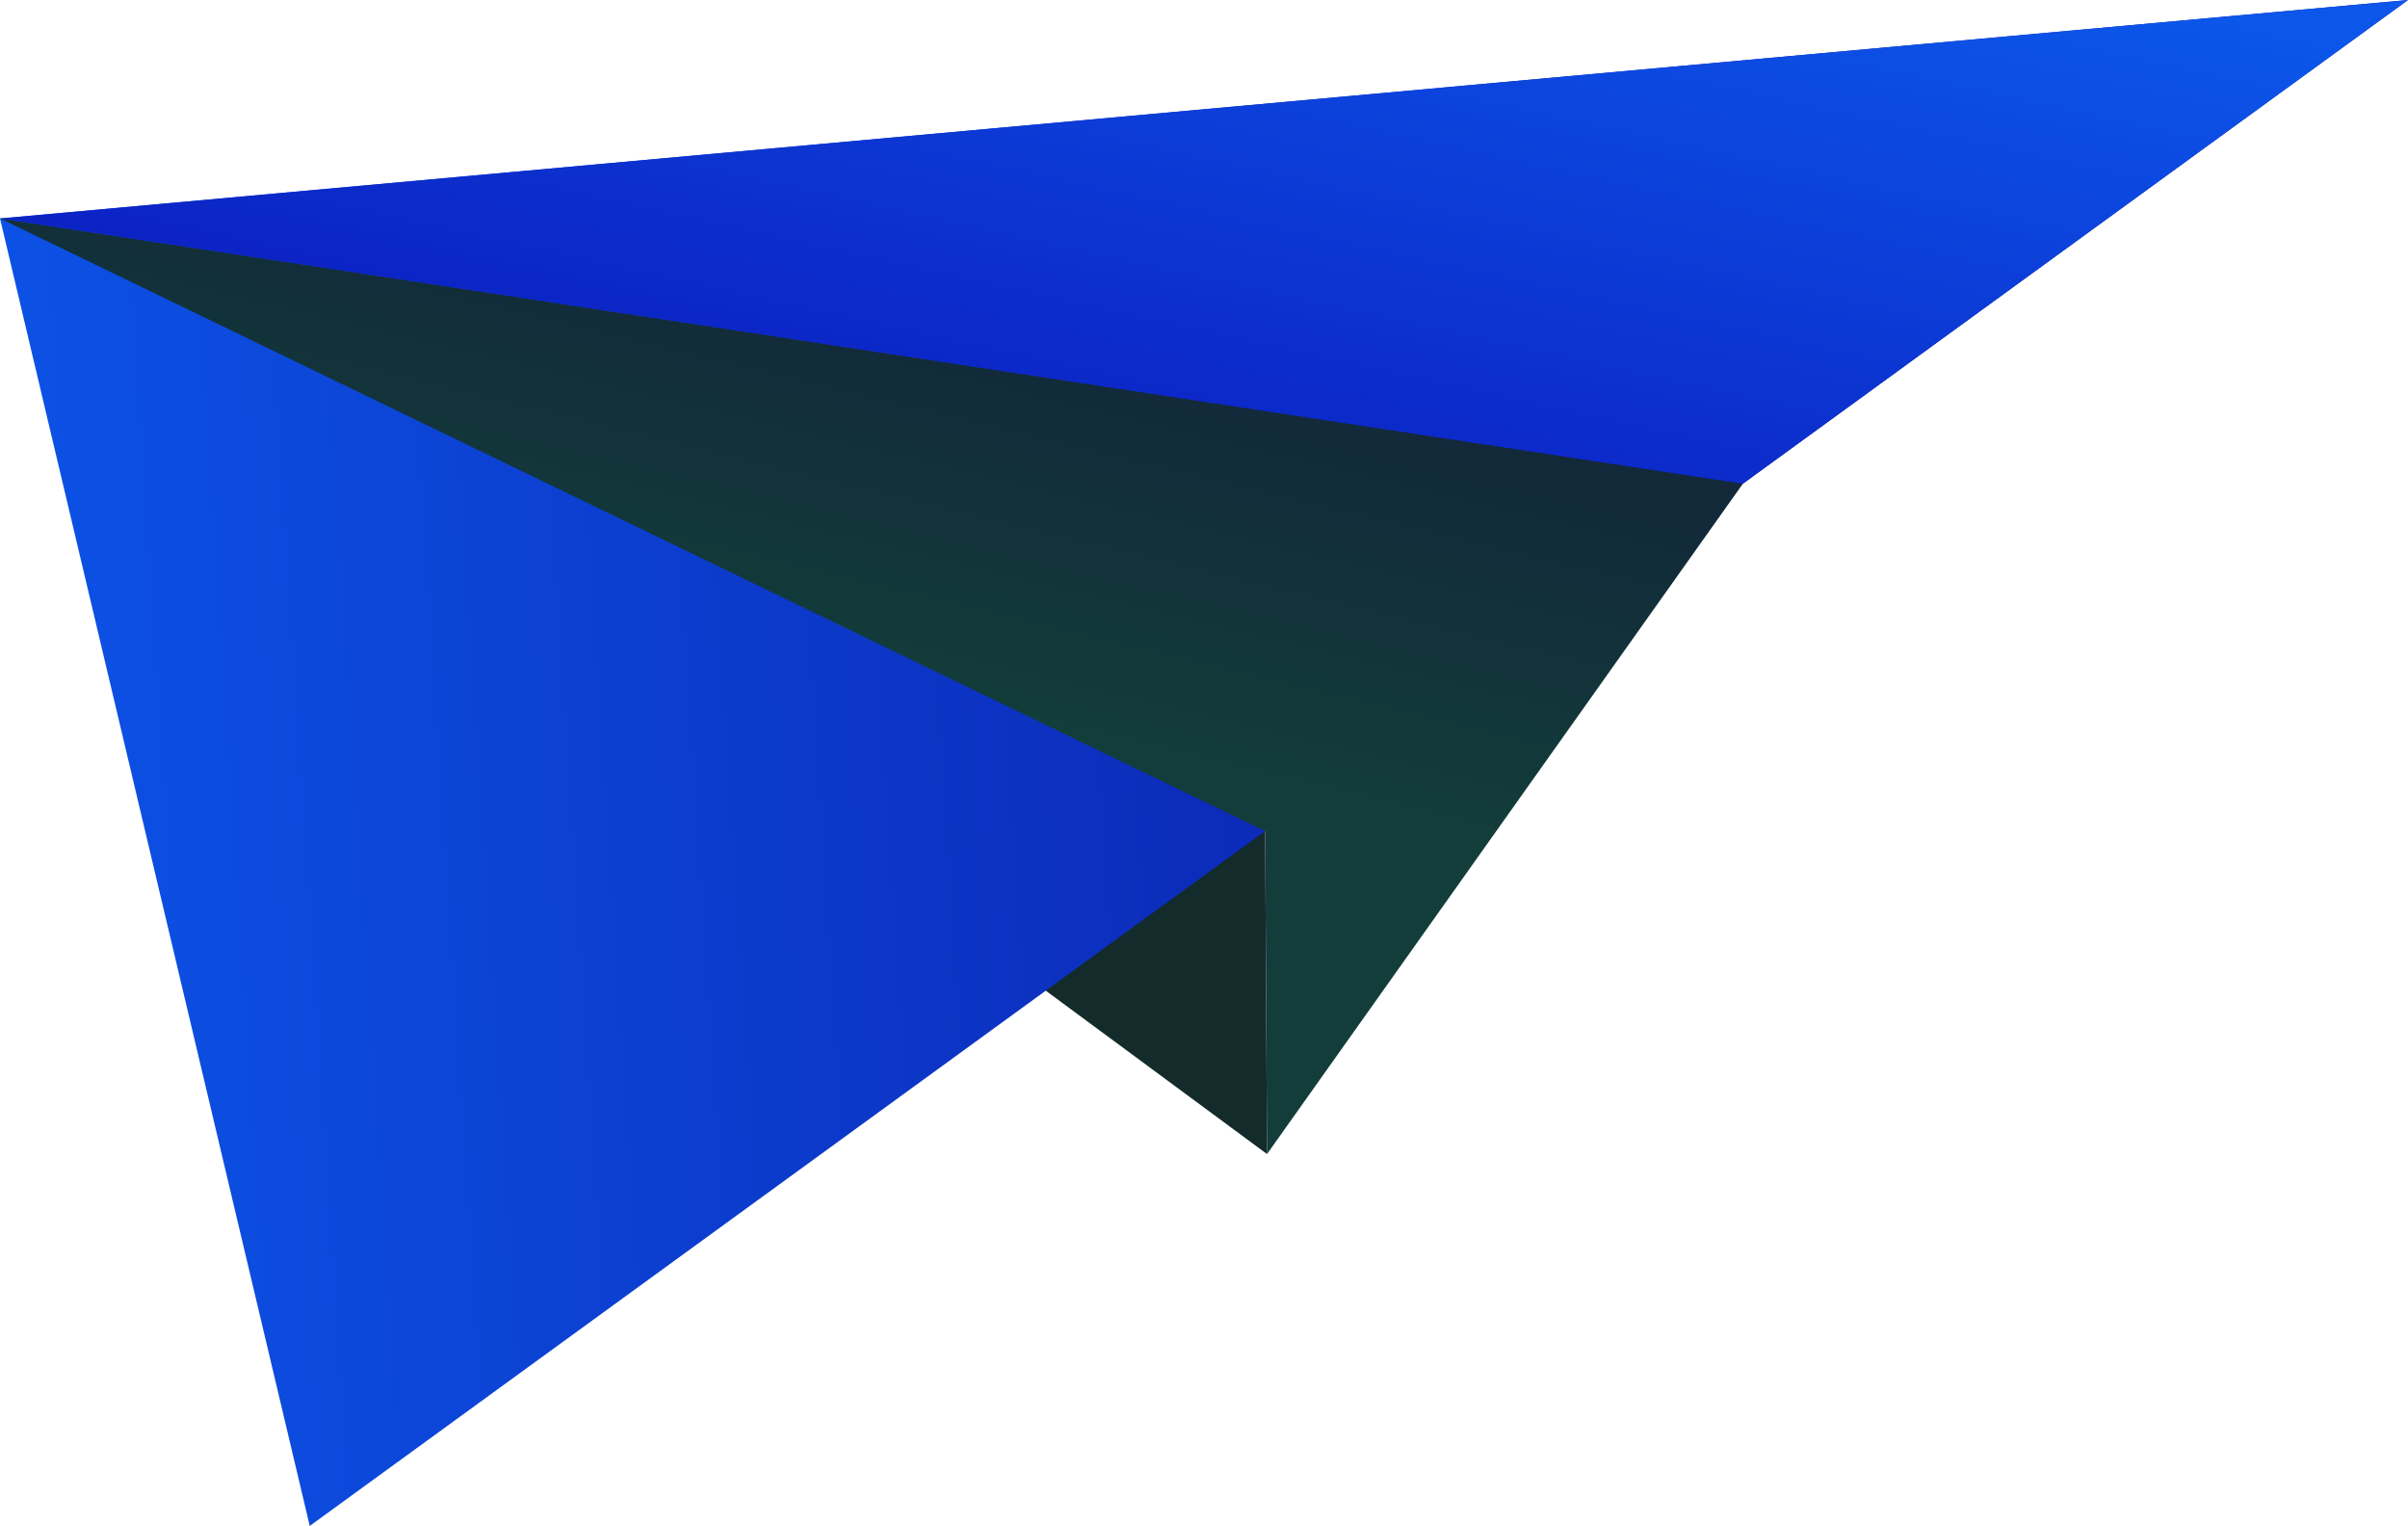
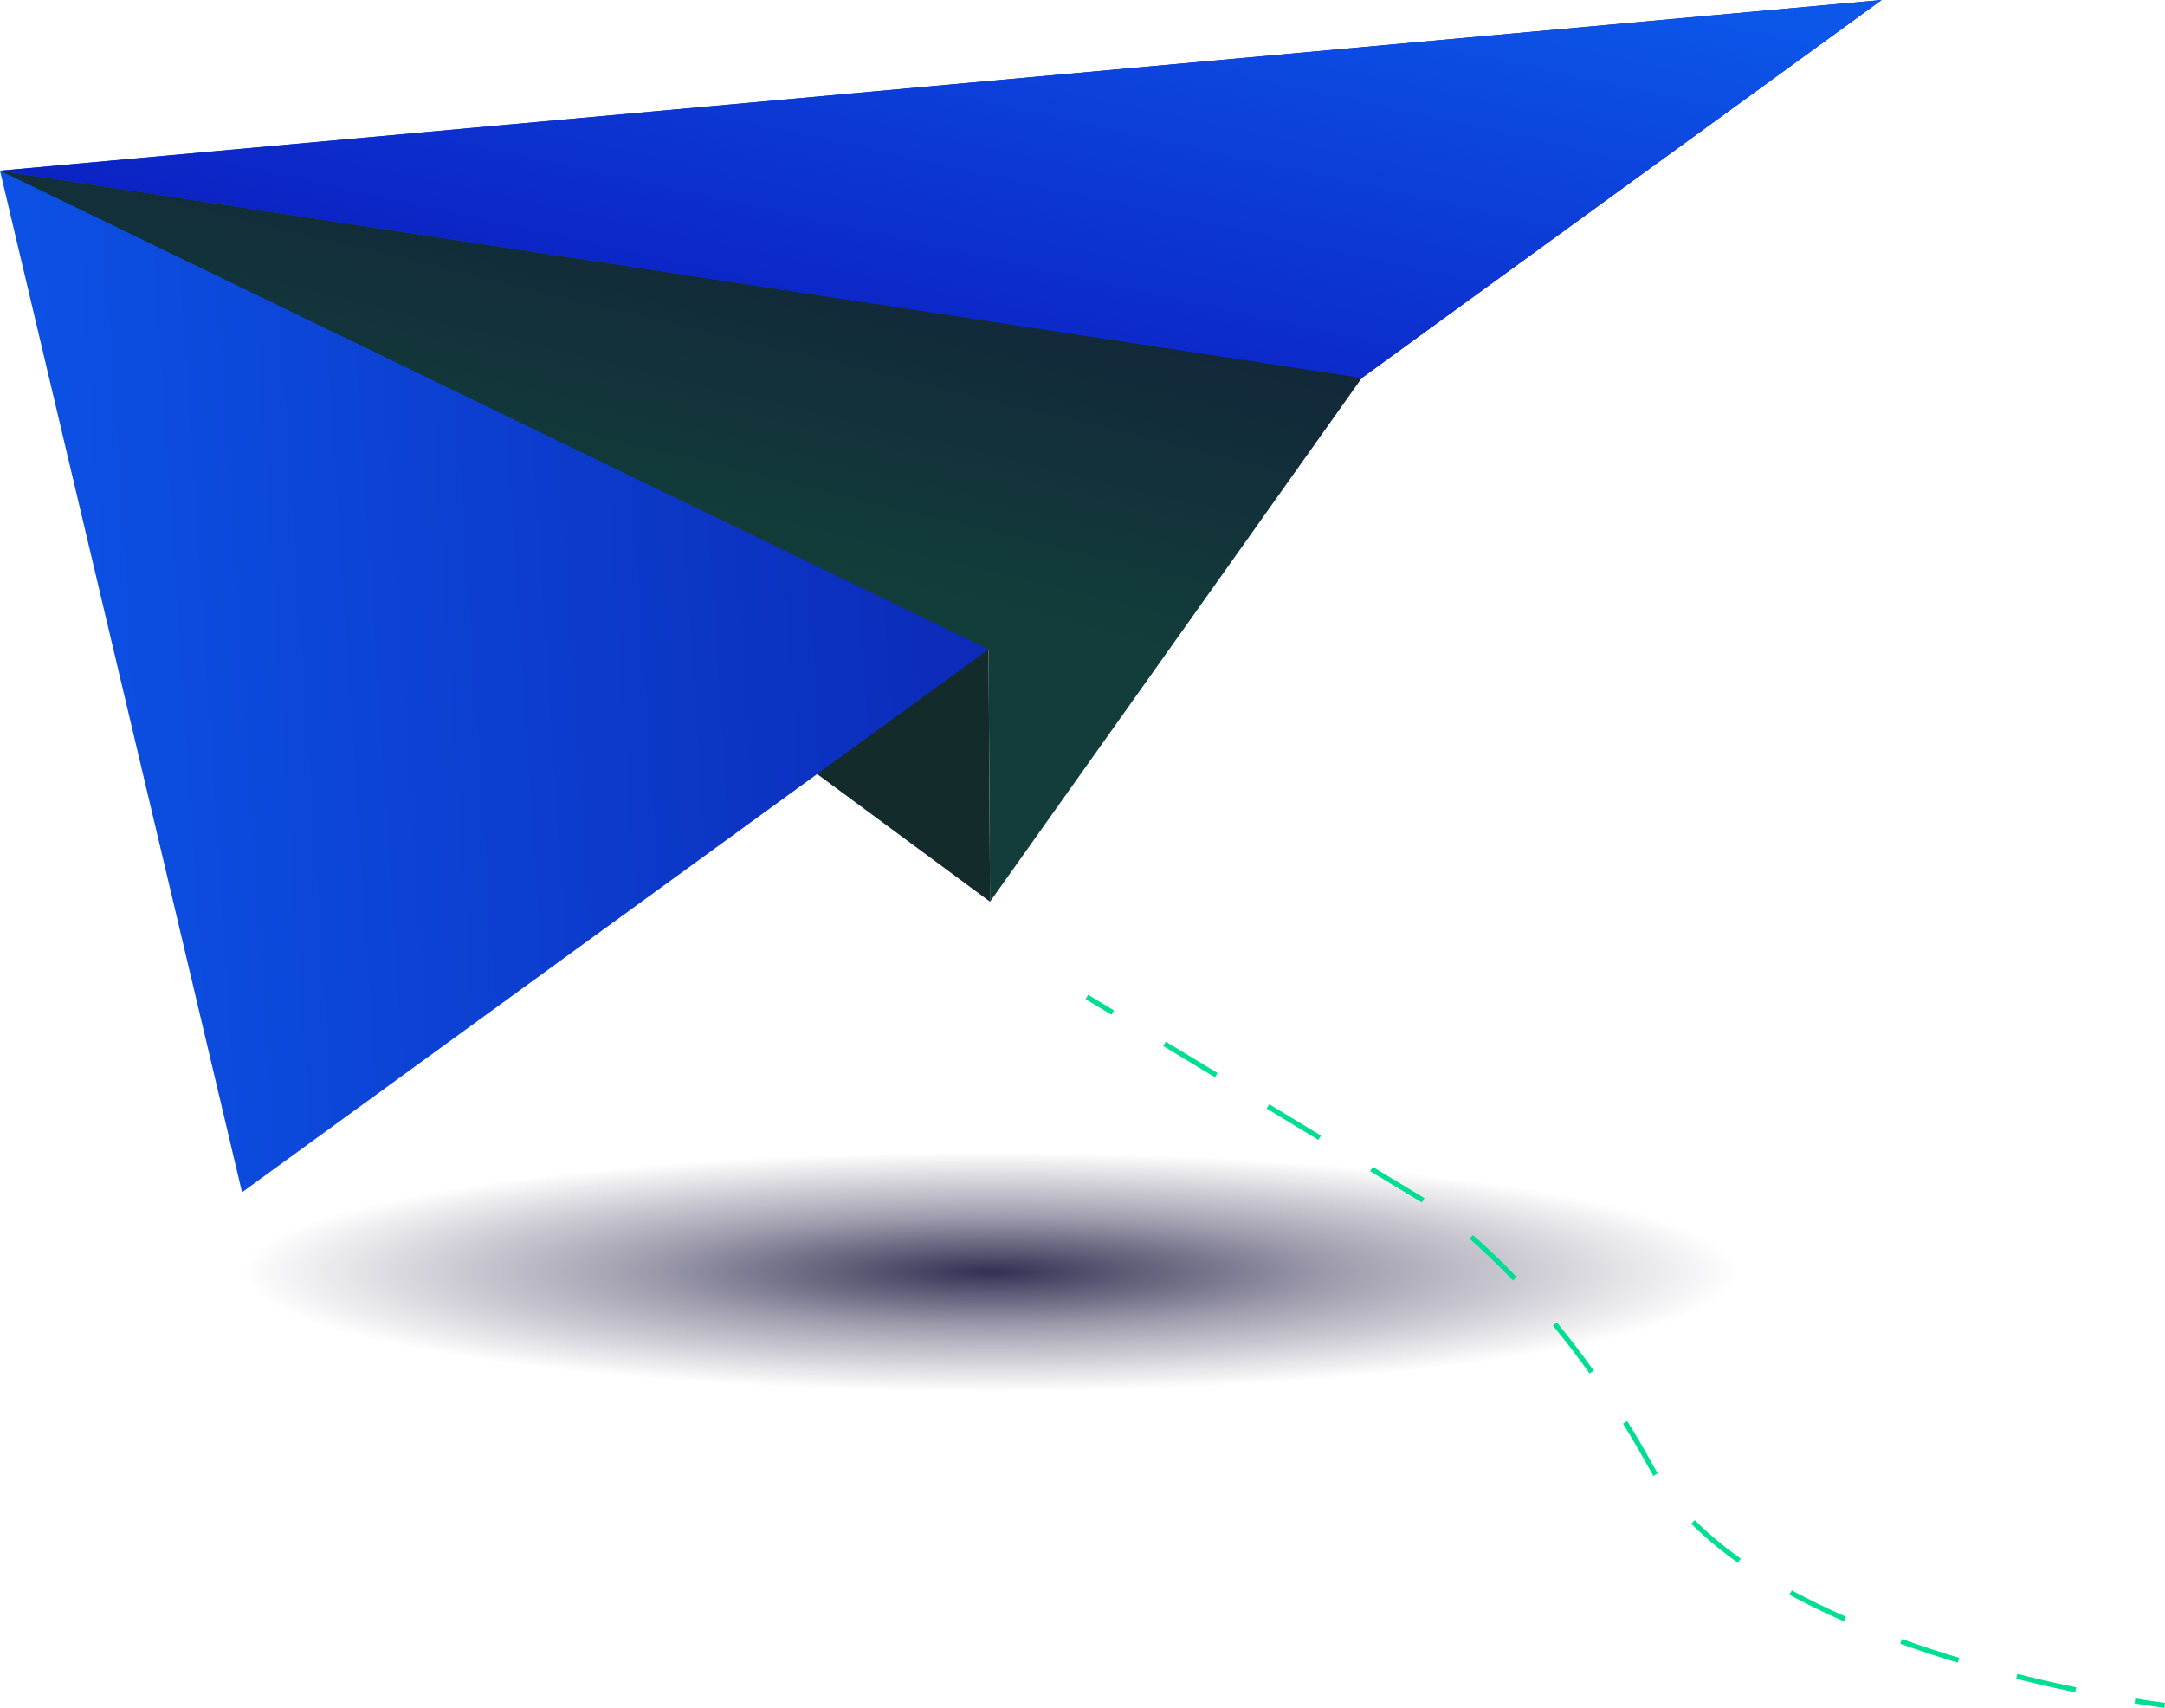
- <svg xmlns="http://www.w3.org/2000/svg" viewBox="0 0 374.4 237.21">
+ <svg xmlns="http://www.w3.org/2000/svg" id="b29d2d0a-52a4-44ce-91b1-cbd82a58d7c8" data-name="Warstwa 1" viewBox="0 0 430.8 339.78">
  <defs>
-     <style>.a{fill:#132b2a;}.b{fill:url(#a);}.c{fill:url(#b);}.d{fill:url(#c);}</style>
-     <linearGradient id="a" x1="-14.78" y1="133.5" x2="358.81" y2="108.88" gradientUnits="userSpaceOnUse">
+     <style>.fc51bdc2-6735-41e7-9967-6ad5c7a24eaa{fill:url(#aa0c9263-7561-419c-92f3-c8f1088adac0);}.a0b1436a-5164-4086-8f04-c5c6c2720e16{fill:#132b2a;}.f9949b7e-9217-4a7c-a04e-b6b3453b81e3{fill:url(#f246b13b-592f-4d08-99f5-94a67cc7818d);}.f8e78b7f-9ce7-4e99-a29d-2a50c855a7c3{fill:url(#ac33fb4d-79a2-432f-bac5-3fb797ed14d8);}.f2ed78ea-0140-4b0d-a0e2-35f282eeb1b4{fill:url(#e6aa394b-564d-4d2d-b691-c6e728a353d3);}.a3f264c5-6edd-4ec8-983c-3e183c61b035,.f50312c2-fefa-4552-9043-aad305a73b93{fill:none;stroke:#00de92;stroke-miterlimit:10;}.f50312c2-fefa-4552-9043-aad305a73b93{stroke-dasharray:12.03 12.03;}</style>
+     <radialGradient id="aa0c9263-7561-419c-92f3-c8f1088adac0" cx="233.28" cy="272.65" r="148.86" gradientTransform="translate(-36.28 209.42) scale(1 0.16)" gradientUnits="userSpaceOnUse">
+       <stop offset="0.01" stop-color="#03002a" stop-opacity="0.8" />
+       <stop offset="0.48" stop-color="#05002b" stop-opacity="0.37" />
+       <stop offset="1" stop-color="#06002c" stop-opacity="0" />
+     </radialGradient>
+     <linearGradient id="f246b13b-592f-4d08-99f5-94a67cc7818d" x1="-14.78" y1="133.5" x2="358.81" y2="108.88" gradientUnits="userSpaceOnUse">
      <stop offset="0" stop-color="#0c56ea" />
      <stop offset="0.84" stop-color="#0c15a1" />
    </linearGradient>
-     <linearGradient id="b" x1="101.85" y1="194.08" x2="149.32" y2="-2.74" gradientUnits="userSpaceOnUse">
+     <linearGradient id="ac33fb4d-79a2-432f-bac5-3fb797ed14d8" x1="101.85" y1="194.08" x2="149.32" y2="-2.74" gradientUnits="userSpaceOnUse">
      <stop offset="0.46" stop-color="#123d3a" />
      <stop offset="0.71" stop-color="#122b3a" />
      <stop offset="0.91" stop-color="#12223a" />
    </linearGradient>
-     <linearGradient id="c" x1="197.4" y1="-29.51" x2="164.09" y2="122.34" gradientUnits="userSpaceOnUse">
+     <linearGradient id="e6aa394b-564d-4d2d-b691-c6e728a353d3" x1="197.4" y1="-29.51" x2="164.09" y2="122.34" gradientUnits="userSpaceOnUse">
      <stop offset="0" stop-color="#0c56ea" />
      <stop offset="0.84" stop-color="#0c15ba" />
    </linearGradient>
  </defs>
-   <polygon class="a" points="197 179.4 0 33.96 196.71 129.2 197 179.4" />
-   <polygon class="b" points="374.4 0 0 33.96 48.16 237.21 374.4 0" />
-   <polygon class="c" points="0 33.96 196.71 129.2 197 179.4 270.99 75.19 0 33.96" />
-   <polygon class="d" points="0 33.96 270.99 75.19 374.4 0 0 33.96" />
+   <ellipse class="fc51bdc2-6735-41e7-9967-6ad5c7a24eaa" cx="197" cy="252.64" rx="161.52" ry="29.87" />
+   <polygon class="a0b1436a-5164-4086-8f04-c5c6c2720e16" points="197 179.4 0 33.96 196.71 129.2 197 179.4" />
+   <polygon class="f9949b7e-9217-4a7c-a04e-b6b3453b81e3" points="374.4 0 0 33.96 48.16 237.21 374.4 0" />
+   <polygon class="f8e78b7f-9ce7-4e99-a29d-2a50c855a7c3" points="0 33.96 196.71 129.2 197 179.4 270.99 75.19 0 33.96" />
+   <polygon class="f2ed78ea-0140-4b0d-a0e2-35f282eeb1b4" points="0 33.96 270.99 75.19 374.4 0 0 33.96" />
+   <line class="a3f264c5-6edd-4ec8-983c-3e183c61b035" x1="216.27" y1="198.35" x2="221.4" y2="201.45" />
+   <path class="f50312c2-fefa-4552-9043-aad305a73b93" d="M268,227.68l52.66,31.85s23.83,15.22,44.25,52.46c15.59,28.41,66.86,41,90.28,45.38" transform="translate(-36.28 -20)" />
+   <path class="a3f264c5-6edd-4ec8-983c-3e183c61b035" d="M461.09,358.41c3.74.61,5.93.88,5.93.88" transform="translate(-36.28 -20)" />
</svg>
